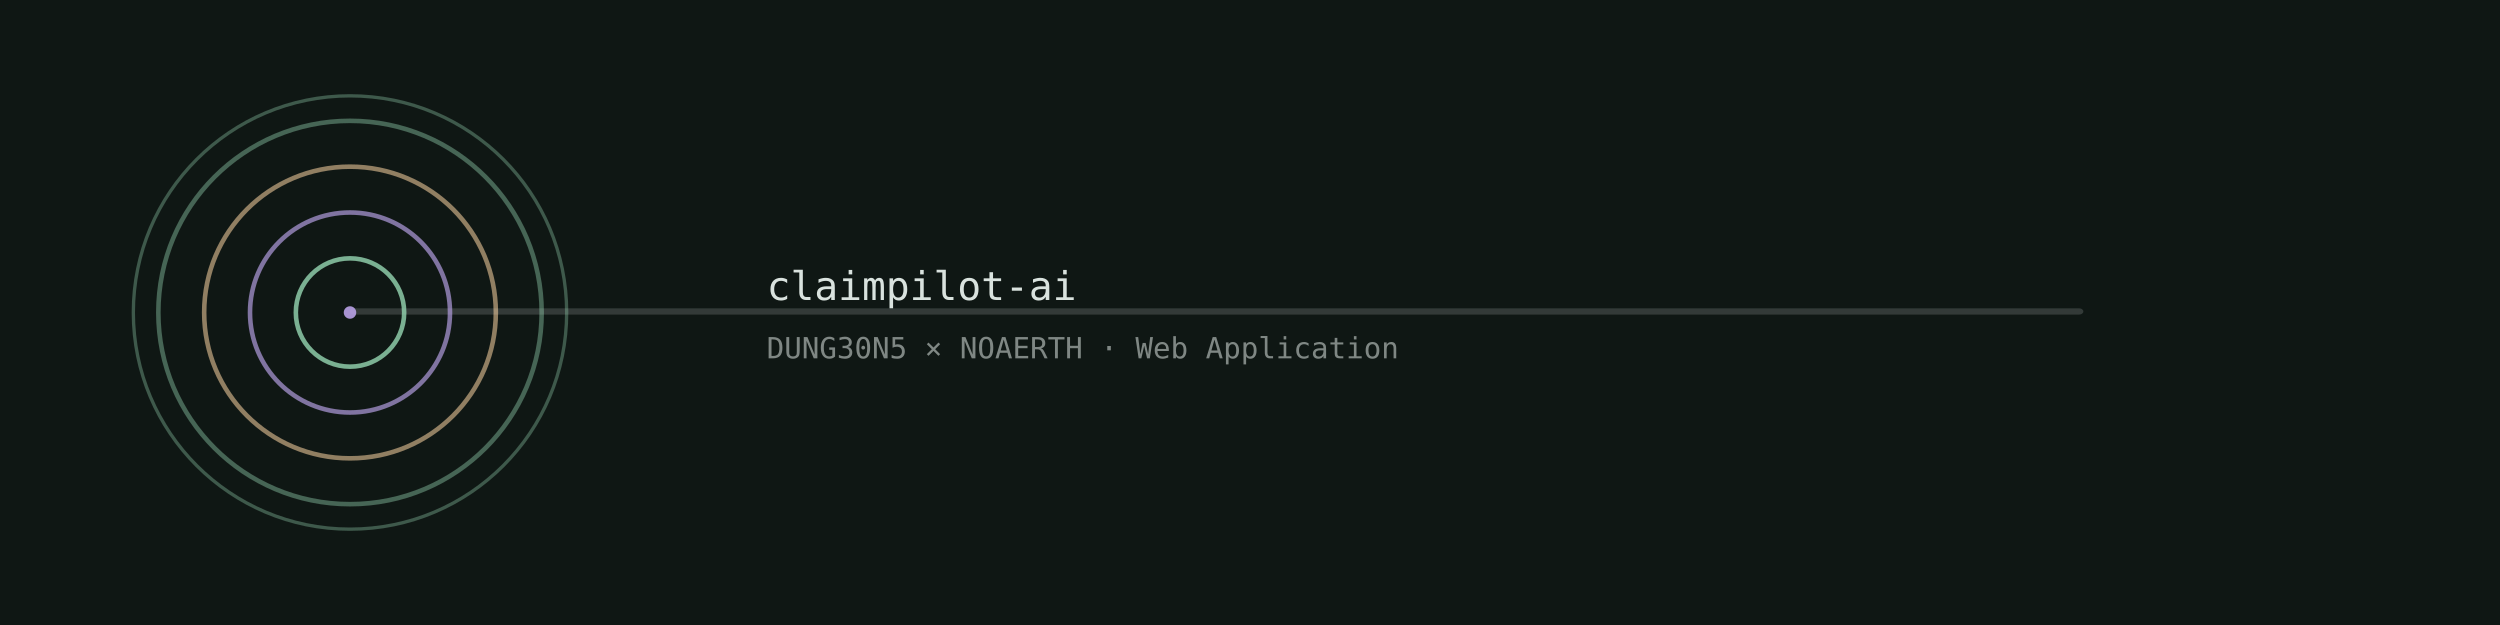
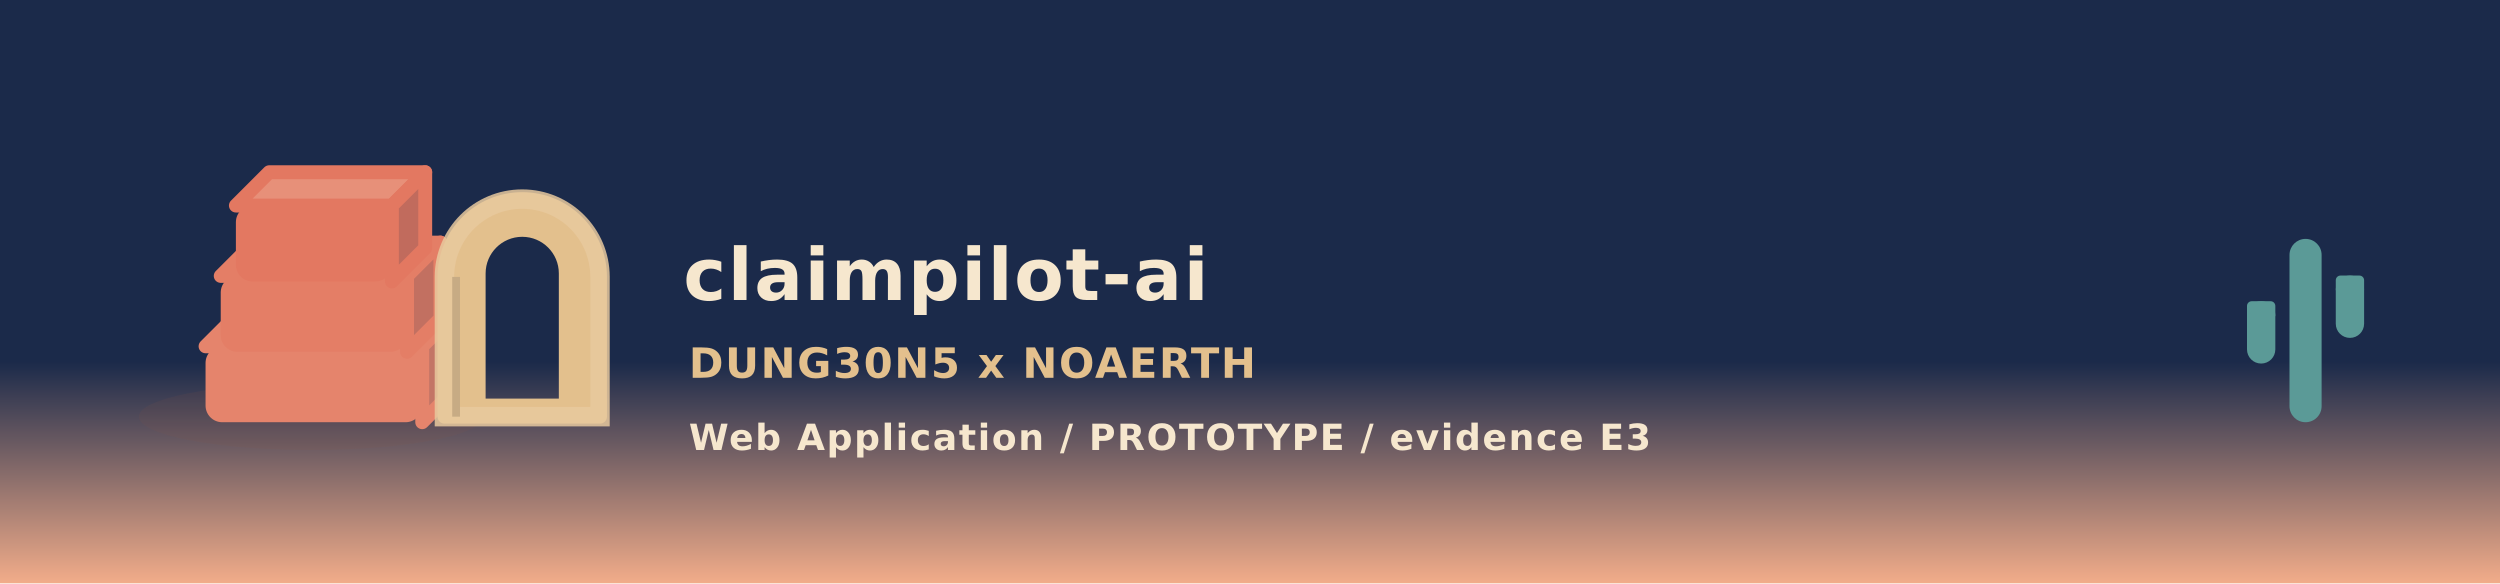
- <svg xmlns="http://www.w3.org/2000/svg" viewBox="0 0 1200 300" width="1200" height="300" role="img" aria-label="claimpilot-ai identity object">
-   <rect width="1200" height="300" fill="#0f1714" />
-   <defs>
-     <linearGradient id="gft" x1="0" y1="0" x2="1" y2="1">
-       <stop offset="0%" stop-color="#95d5b2" />
-       <stop offset="100%" stop-color="#b8a1e6" />
-     </linearGradient>
-   </defs>
-   <rect x="168.00" y="148.00" width="832.00" height="3.00" rx="2.00" fill="rgba(240,248,244,0.160)" opacity="1.00" />
-   <circle cx="168.00" cy="150.00" r="26.00" fill="none" stroke="rgba(149,213,178,0.800)" stroke-width="2.20" opacity="1.00" />
-   <circle cx="168.00" cy="150.00" r="48.00" fill="none" stroke="rgba(184,161,230,0.670)" stroke-width="2.20" opacity="1.00" />
-   <circle cx="168.00" cy="150.00" r="70.00" fill="none" stroke="rgba(255,214,165,0.540)" stroke-width="2.20" opacity="1.00" />
-   <circle cx="168.00" cy="150.00" r="92.00" fill="none" stroke="rgba(149,213,178,0.410)" stroke-width="2.20" opacity="1.00" />
+ <svg xmlns="http://www.w3.org/2000/svg" width="900" height="210" viewBox="0 0 900 210" role="img" aria-label="claimpilot-ai - identity object">
+   <linearGradient id="skyf" x1="0" y1="0" x2="0" y2="1">
+     <stop offset="0" stop-color="#1b2a4a" />
+     <stop offset="0.62" stop-color="#1b2a4a" />
+     <stop offset="1" stop-color="#f3ad8a" />
+   </linearGradient>
+   <rect width="900" height="210" fill="url(#skyf)" />
+   <rect x="0" y="352" width="900" height="-142" fill="#e3c08d" />
+   <rect x="0" y="352" width="900" height="3" fill="#e6c596" />
+   <ellipse cx="112" cy="150" rx="62" ry="12" fill="rgba(138,90,68,0.11)" />
  <g>
-     <circle cx="168.00" cy="150.00" r="104.00" fill="none" stroke="rgba(149,213,178,0.350)" stroke-width="1.60" opacity="1.00" />
-     <animate attributeName="opacity" values="0.25;1.0;0.25" dur="14.9s" begin="0s" repeatCount="indefinite" />
+     <path d="M74,124.67 L152,124.67 L164,112.67 L86,112.67 Z" fill="#e99a82" stroke="#e5846c" stroke-width="5" stroke-linejoin="round" />
+     <path d="M152,124.67 L164,112.67 L164,140 L152,152 Z" fill="#c37566" stroke="#e5846c" stroke-width="5" stroke-linejoin="round" />
+     <rect x="74" y="124.67" width="78" height="27.33" rx="6" fill="#e5846c" />
+     <path d="M79.46,99.33 L146.54,99.33 L158.54,87.33 L91.46,87.33 Z" fill="#e8957d" stroke="#e47e66" stroke-width="5" stroke-linejoin="round" />
+     <path d="M146.54,99.33 L158.54,87.33 L158.54,114.67 L146.54,126.67 Z" fill="#c27061" stroke="#e47e66" stroke-width="5" stroke-linejoin="round" />
+     <rect x="79.46" y="99.33" width="67.08" height="27.33" rx="6" fill="#e47e66" />
+     <path d="M84.92,74 L141.08,74 L153.08,62 L96.92,62 Z" fill="#e79079" stroke="#e37861" stroke-width="5" stroke-linejoin="round" />
+     <path d="M141.08,74 L153.08,62 L153.08,89.33 L141.08,101.33 Z" fill="#c16b5d" stroke="#e37861" stroke-width="5" stroke-linejoin="round" />
+     <rect x="84.92" y="74" width="56.16" height="27.33" rx="6" fill="#e37861" />
+     <animate attributeName="opacity" values="0.72;1;0.72" dur="6s" begin="0s" repeatCount="indefinite" />
  </g>
-   <circle cx="168" cy="150" r="3" fill="rgba(184,161,230,0.900)">
-     <animate attributeName="opacity" values="0.35;0.95;0.35" dur="14.9s" begin="0s" repeatCount="indefinite" />
-   </circle>
-   <text x="368" y="144" font-family="ui-monospace,Menlo,monospace" font-size="19" fill="rgba(240,248,244,0.900)">claimpilot-ai</text>
-   <text x="368" y="172" font-family="ui-monospace,Menlo,monospace" font-size="14" fill="rgba(240,248,244,0.500)">DUNG30N5 × NOAERTH · Web Application</text>
+   <path d="M160,150 L160,99.68 A28,28 0 0 1 216,99.68 L216,150 Z M172.32,146 L172.32,98.43 A15.68,15.68 0 0 1 203.68,98.43 L203.68,146 Z" fill="#e3c08d" fill-rule="evenodd" stroke="#e3c08d" stroke-width="5" stroke-linejoin="round" />
+   <path d="M160,150 L160,99.68 A28,28 0 0 1 216,99.68 L216,150 Z" fill="none" stroke="#e8c99d" stroke-width="7" stroke-linecap="round" opacity="0.85" />
+   <rect x="162.8" y="99.68" width="2.8" height="50.32" fill="#c7ab84" />
+   <text x="246" y="108" font-family="Verdana,DejaVu Sans,sans-serif" font-size="26" font-weight="700" letter-spacing="0.6" fill="#f6e7ce" text-anchor="start">claimpilot-ai</text>
+   <text x="248" y="136" font-family="Verdana,DejaVu Sans,sans-serif" font-size="15" font-weight="700" letter-spacing="0.6" fill="#e3c08d" text-anchor="start">DUNG30N5 x NOAERTH</text>
+   <text x="248" y="162" font-family="Verdana,DejaVu Sans,sans-serif" font-size="13" font-weight="700" letter-spacing="0.6" fill="#f6e7ce" text-anchor="start">Web Application  /  PROTOTYPE  /  evidence E3</text>
+   <rect x="824.22" y="86" width="11.56" height="66" rx="5.78" fill="#5b9a97" />
+   <rect x="808.92" y="108.44" width="10.2" height="22.44" rx="5.1" fill="#5b9a97" />
+   <rect x="808.92" y="108.44" width="10.2" height="6.6" rx="1.7" fill="#5b9a97" />
+   <rect x="840.88" y="99.2" width="10.2" height="22.44" rx="5.1" fill="#5b9a97" />
+   <rect x="840.88" y="99.2" width="10.2" height="6.6" rx="1.7" fill="#5b9a97" />
</svg>
